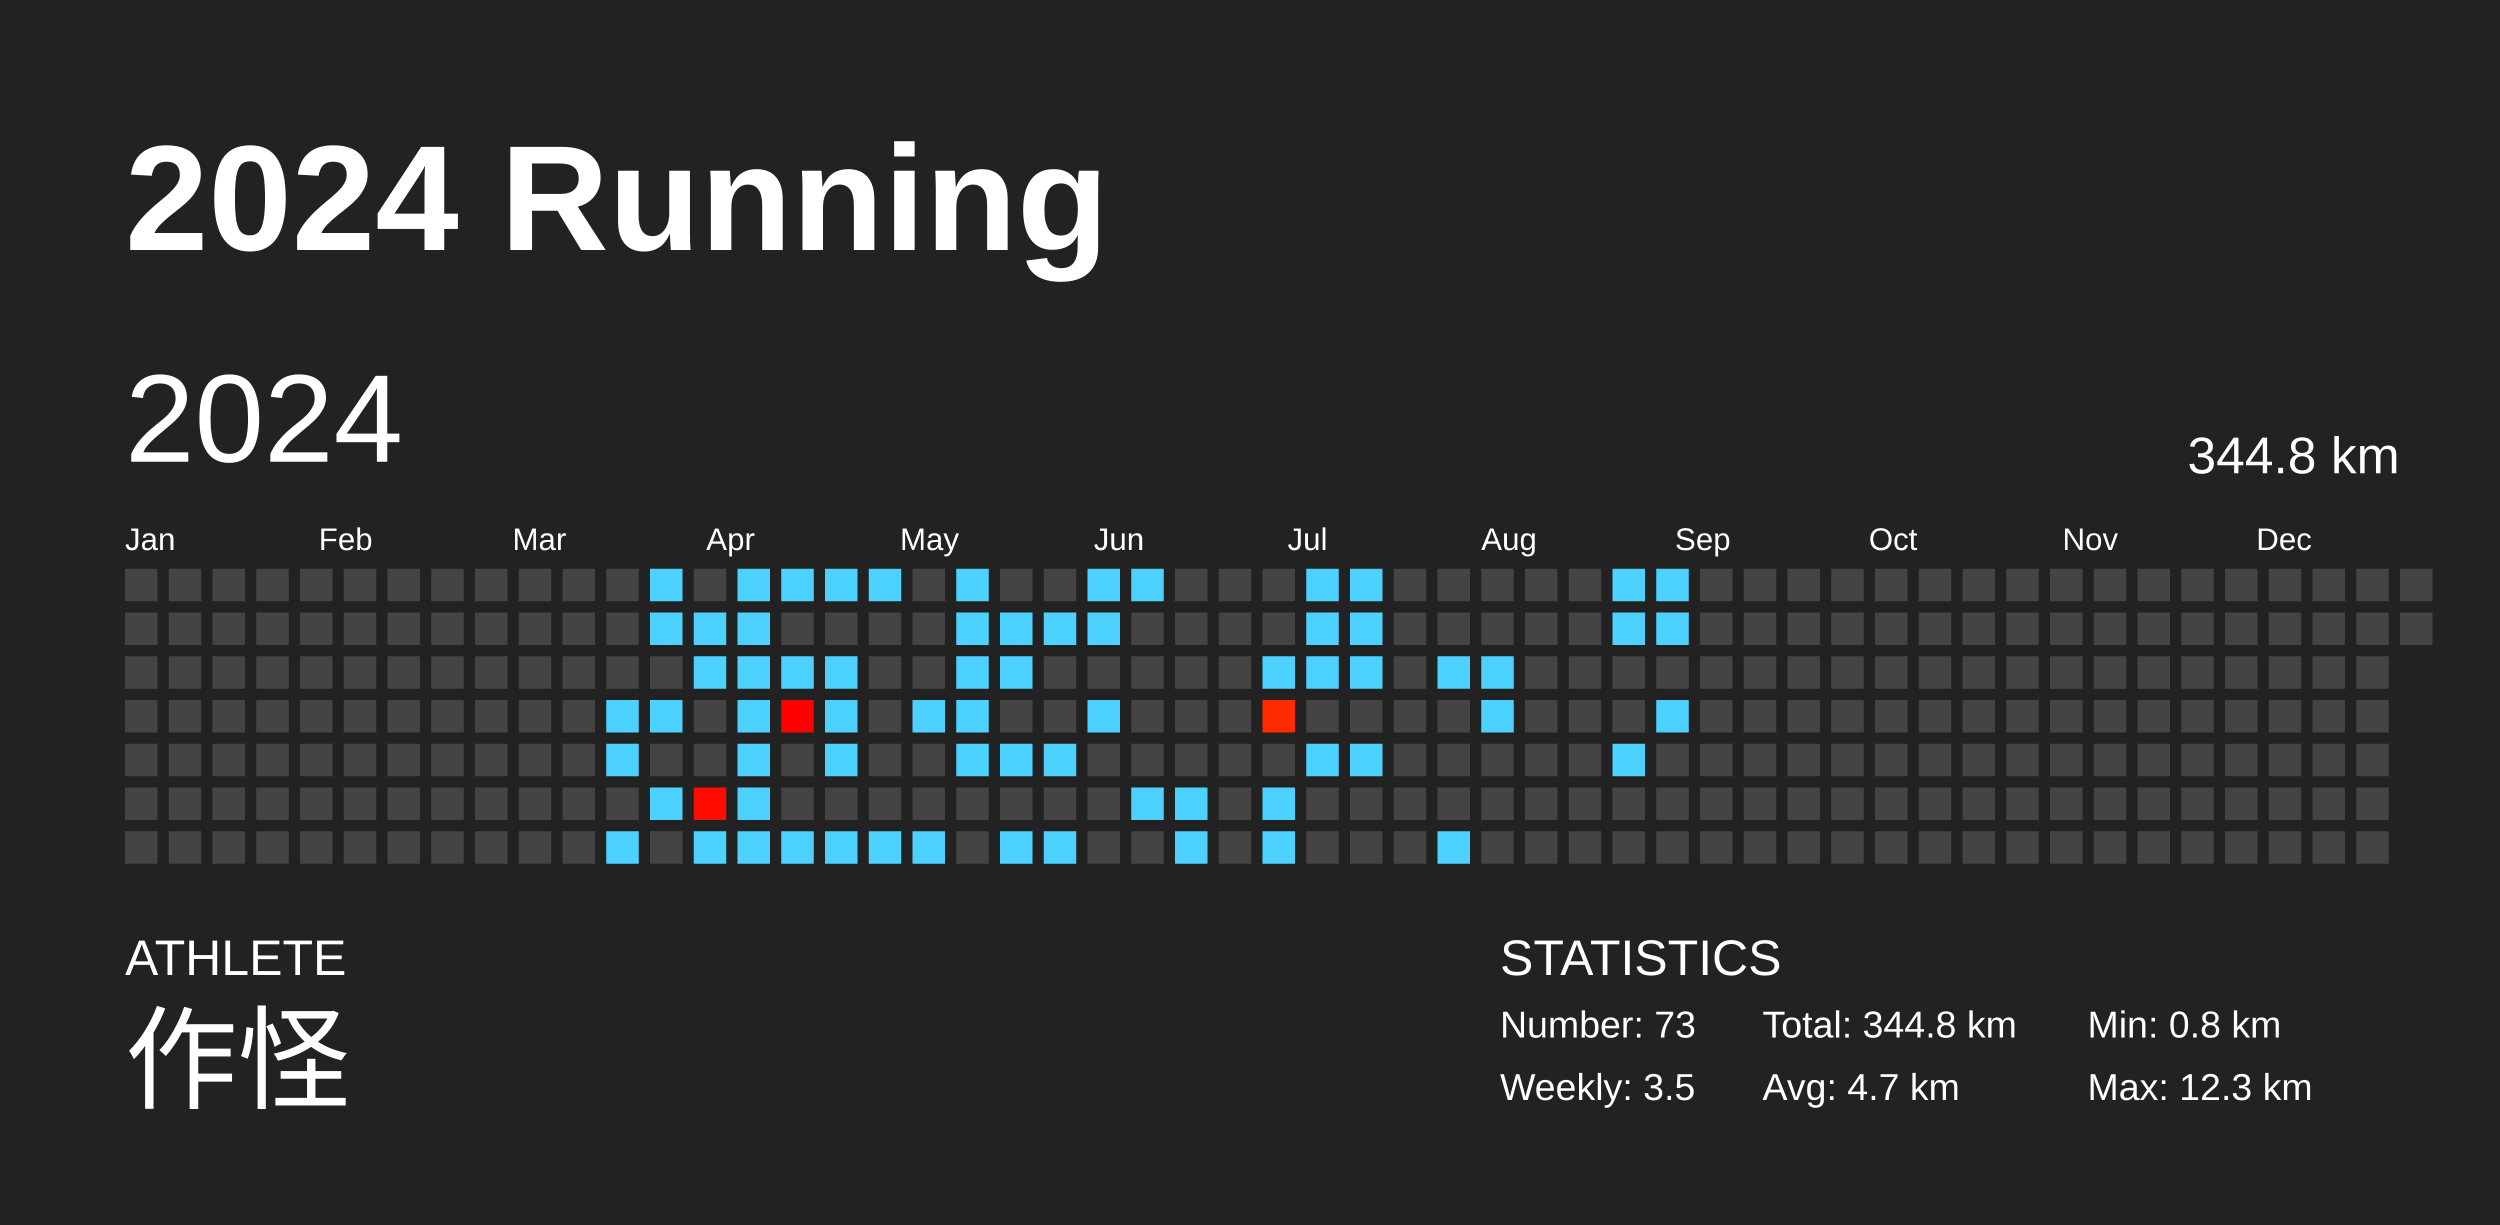
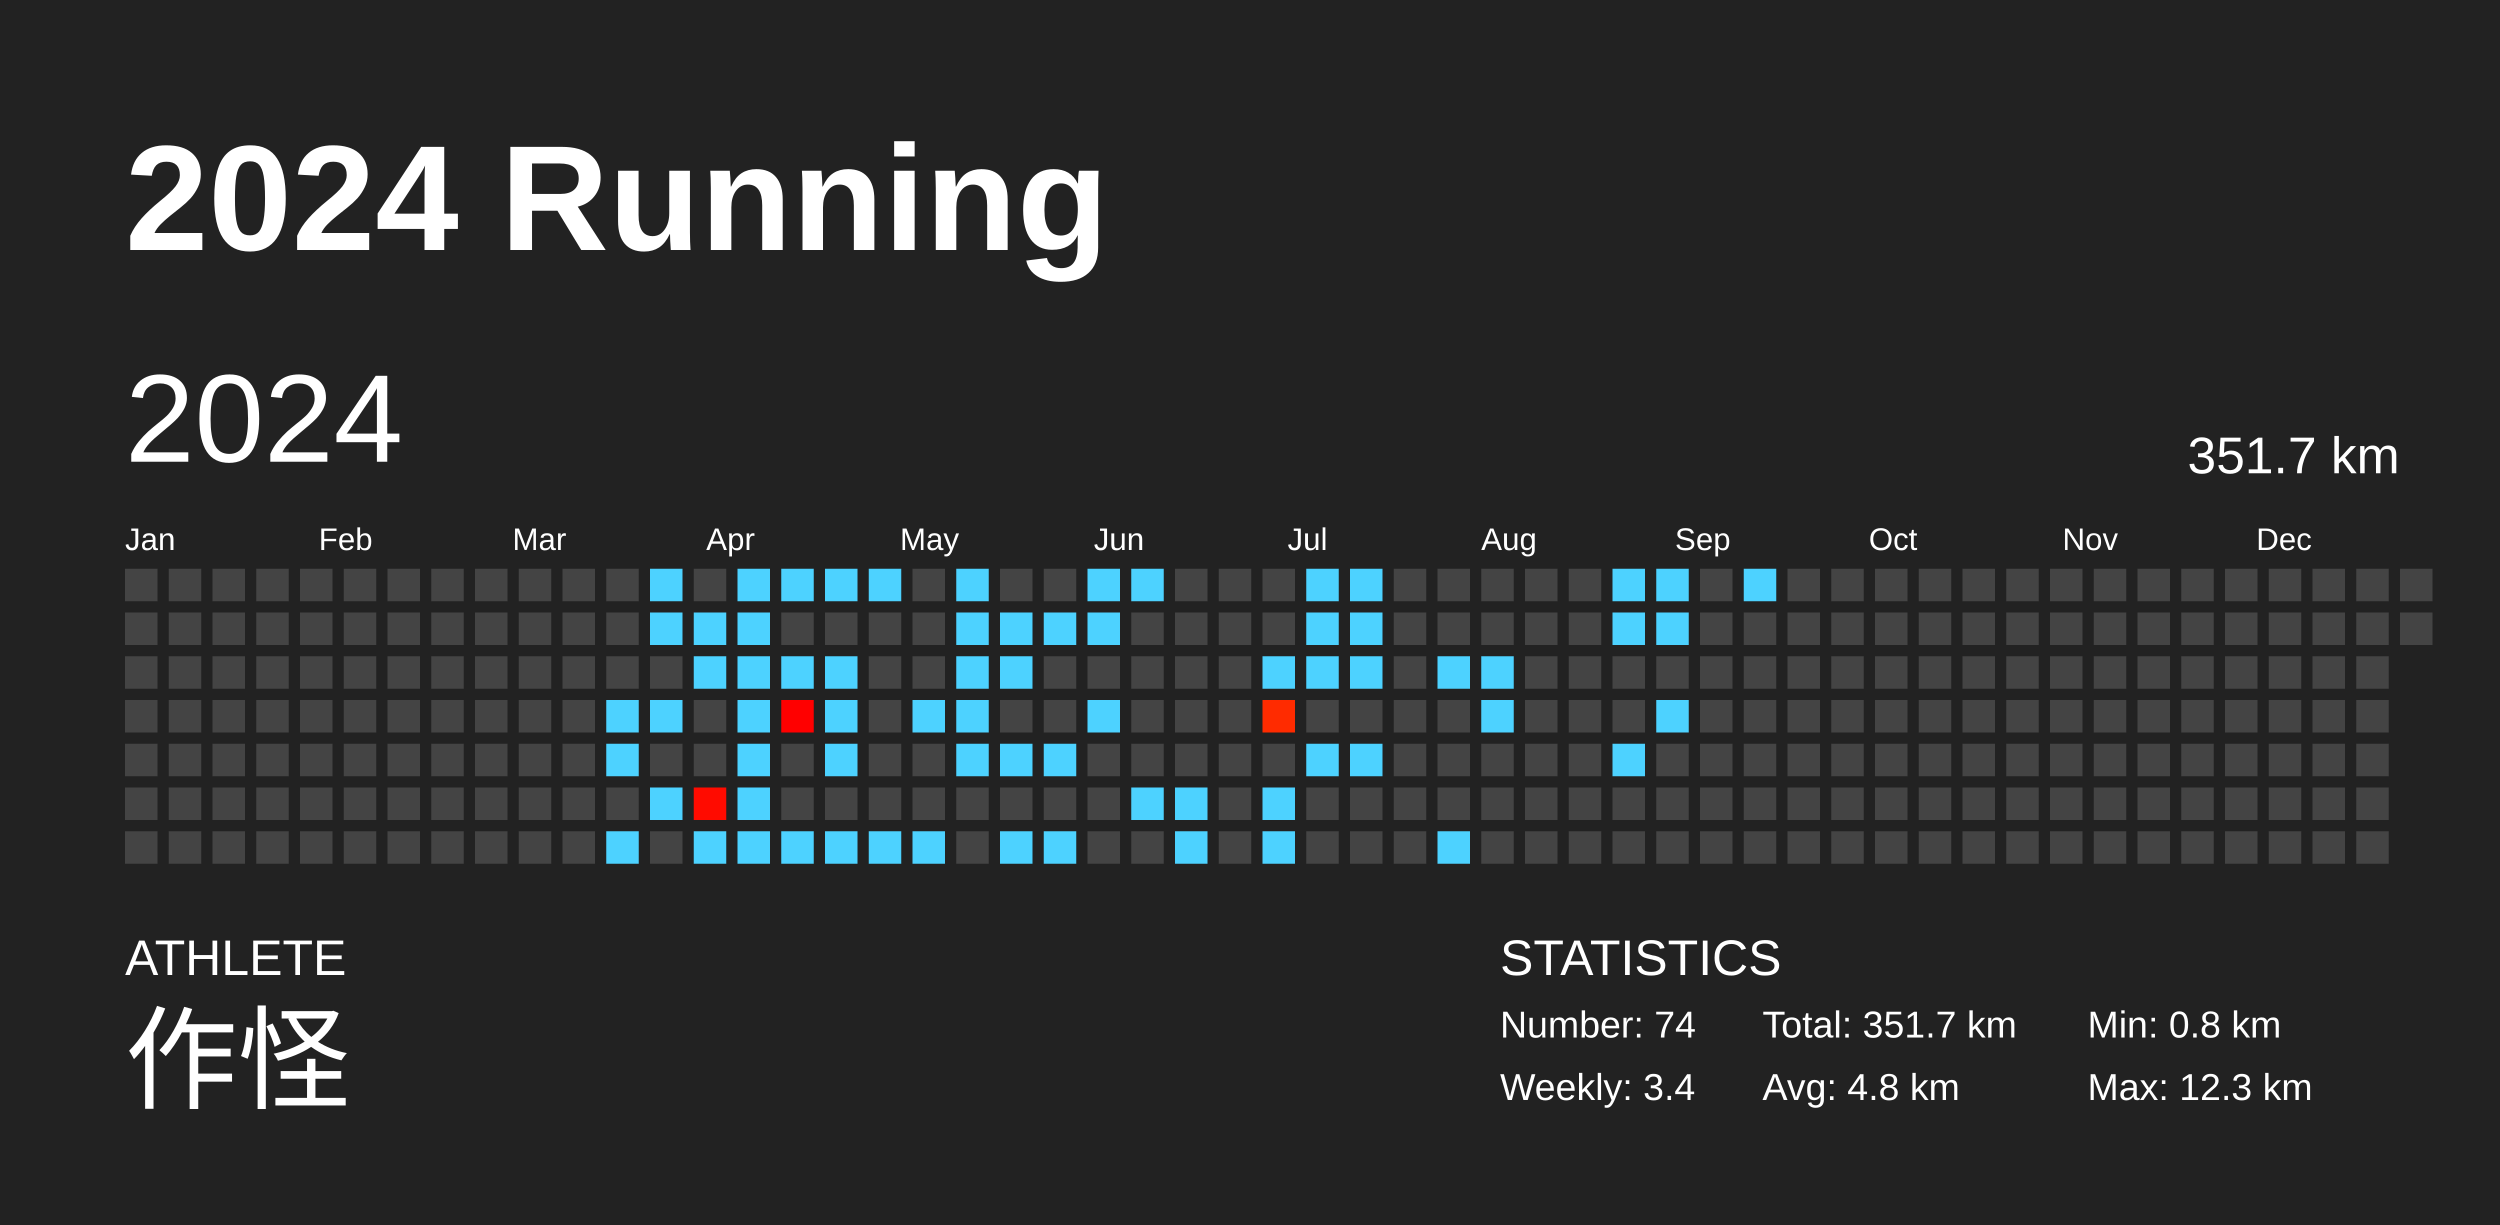
<svg xmlns="http://www.w3.org/2000/svg" baseProfile="full" height="98mm" version="1.1" viewBox="0,0,200,98" width="200mm">
  <defs />
  <rect fill="#222222" height="98" width="200" x="0" y="0" />
  <text fill="#FFFFFF" style="font-size:12px; font-family:Arial; font-weight:bold;" x="10" y="20">2024 Running</text>
  <text fill="#FFFFFF" style="font-size:4px; font-family:Arial" x="10" y="78">ATHLETE</text>
  <text fill="#FFFFFF" style="font-size:9px; font-family:Arial" x="10" y="88">作怪</text>
  <text fill="#FFFFFF" style="font-size:4px; font-family:Arial" x="120" y="78">STATISTICS</text>
-   <text fill="#FFFFFF" style="font-size:3px; font-family:Arial" x="120" y="83">Number: 73</text>
-   <text fill="#FFFFFF" style="font-size:3px; font-family:Arial" x="120" y="88">Weekly: 3.5</text>
-   <text fill="#FFFFFF" style="font-size:3px; font-family:Arial" x="141" y="83">Total: 344.8 km</text>
-   <text fill="#FFFFFF" style="font-size:3px; font-family:Arial" x="141" y="88">Avg: 4.7 km</text>
+   <text fill="#FFFFFF" style="font-size:3px; font-family:Arial" x="120" y="83">Number: 74</text>
+   <text fill="#FFFFFF" style="font-size:3px; font-family:Arial" x="120" y="88">Weekly: 3.4</text>
+   <text fill="#FFFFFF" style="font-size:3px; font-family:Arial" x="141" y="83">Total: 351.7 km</text>
+   <text fill="#FFFFFF" style="font-size:3px; font-family:Arial" x="141" y="88">Avg: 4.8 km</text>
  <text fill="#FFFFFF" style="font-size:3px; font-family:Arial" x="167" y="83">Min: 0.8 km</text>
  <text fill="#FFFFFF" style="font-size:3px; font-family:Arial" x="167" y="88">Max: 12.3 km</text>
  <text dominant-baseline="hanging" fill="#FFFFFF" style="font-size:10.0px; font-family:Arial;" x="10" y="30">2024</text>
-   <text dominant-baseline="hanging" fill="#FFFFFF" style="font-size:4.125px; font-family:Arial;" x="175" y="35">344.8 km</text>
+   <text dominant-baseline="hanging" fill="#FFFFFF" style="font-size:4.125px; font-family:Arial;" x="175" y="35">351.7 km</text>
  <text fill="#FFFFFF" style="font-size:2.5px; font-family:Arial" x="10.0" y="44">Jan</text>
  <text fill="#FFFFFF" style="font-size:2.5px; font-family:Arial" x="25.5" y="44">Feb</text>
  <text fill="#FFFFFF" style="font-size:2.5px; font-family:Arial" x="41.0" y="44">Mar</text>
  <text fill="#FFFFFF" style="font-size:2.5px; font-family:Arial" x="56.5" y="44">Apr</text>
  <text fill="#FFFFFF" style="font-size:2.5px; font-family:Arial" x="72.0" y="44">May</text>
  <text fill="#FFFFFF" style="font-size:2.5px; font-family:Arial" x="87.5" y="44">Jun</text>
  <text fill="#FFFFFF" style="font-size:2.5px; font-family:Arial" x="103.0" y="44">Jul</text>
  <text fill="#FFFFFF" style="font-size:2.5px; font-family:Arial" x="118.5" y="44">Aug</text>
  <text fill="#FFFFFF" style="font-size:2.5px; font-family:Arial" x="134.0" y="44">Sep</text>
  <text fill="#FFFFFF" style="font-size:2.5px; font-family:Arial" x="149.5" y="44">Oct</text>
  <text fill="#FFFFFF" style="font-size:2.5px; font-family:Arial" x="165.0" y="44">Nov</text>
  <text fill="#FFFFFF" style="font-size:2.5px; font-family:Arial" x="180.5" y="44">Dec</text>
  <rect fill="#444444" height="2.6" width="2.6" x="10.0" y="45.5" />
  <rect fill="#444444" height="2.6" width="2.6" x="10.0" y="49.0" />
  <rect fill="#444444" height="2.6" width="2.6" x="10.0" y="52.5" />
  <rect fill="#444444" height="2.6" width="2.6" x="10.0" y="56.0" />
  <rect fill="#444444" height="2.6" width="2.6" x="10.0" y="59.5" />
  <rect fill="#444444" height="2.6" width="2.6" x="10.0" y="63.0" />
  <rect fill="#444444" height="2.6" width="2.6" x="10.0" y="66.5" />
  <rect fill="#444444" height="2.6" width="2.6" x="13.5" y="45.5" />
  <rect fill="#444444" height="2.6" width="2.6" x="13.5" y="49.0" />
  <rect fill="#444444" height="2.6" width="2.6" x="13.5" y="52.5" />
  <rect fill="#444444" height="2.6" width="2.6" x="13.5" y="56.0" />
  <rect fill="#444444" height="2.6" width="2.6" x="13.5" y="59.5" />
  <rect fill="#444444" height="2.6" width="2.6" x="13.5" y="63.0" />
  <rect fill="#444444" height="2.6" width="2.6" x="13.5" y="66.5" />
  <rect fill="#444444" height="2.6" width="2.6" x="17.0" y="45.5" />
  <rect fill="#444444" height="2.6" width="2.6" x="17.0" y="49.0" />
  <rect fill="#444444" height="2.6" width="2.6" x="17.0" y="52.5" />
  <rect fill="#444444" height="2.6" width="2.6" x="17.0" y="56.0" />
  <rect fill="#444444" height="2.6" width="2.6" x="17.0" y="59.5" />
  <rect fill="#444444" height="2.6" width="2.6" x="17.0" y="63.0" />
  <rect fill="#444444" height="2.6" width="2.6" x="17.0" y="66.5" />
  <rect fill="#444444" height="2.6" width="2.6" x="20.5" y="45.5" />
  <rect fill="#444444" height="2.6" width="2.6" x="20.5" y="49.0" />
  <rect fill="#444444" height="2.6" width="2.6" x="20.5" y="52.5" />
  <rect fill="#444444" height="2.6" width="2.6" x="20.5" y="56.0" />
  <rect fill="#444444" height="2.6" width="2.6" x="20.5" y="59.5" />
  <rect fill="#444444" height="2.6" width="2.6" x="20.5" y="63.0" />
  <rect fill="#444444" height="2.6" width="2.6" x="20.5" y="66.5" />
  <rect fill="#444444" height="2.6" width="2.6" x="24.0" y="45.5" />
  <rect fill="#444444" height="2.6" width="2.6" x="24.0" y="49.0" />
  <rect fill="#444444" height="2.6" width="2.6" x="24.0" y="52.5" />
  <rect fill="#444444" height="2.6" width="2.6" x="24.0" y="56.0" />
  <rect fill="#444444" height="2.6" width="2.6" x="24.0" y="59.5" />
  <rect fill="#444444" height="2.6" width="2.6" x="24.0" y="63.0" />
  <rect fill="#444444" height="2.6" width="2.6" x="24.0" y="66.5" />
  <rect fill="#444444" height="2.6" width="2.6" x="27.5" y="45.5" />
  <rect fill="#444444" height="2.6" width="2.6" x="27.5" y="49.0" />
  <rect fill="#444444" height="2.6" width="2.6" x="27.5" y="52.5" />
  <rect fill="#444444" height="2.6" width="2.6" x="27.5" y="56.0" />
  <rect fill="#444444" height="2.6" width="2.6" x="27.5" y="59.5" />
  <rect fill="#444444" height="2.6" width="2.6" x="27.5" y="63.0" />
  <rect fill="#444444" height="2.6" width="2.6" x="27.5" y="66.5" />
  <rect fill="#444444" height="2.6" width="2.6" x="31.0" y="45.5" />
  <rect fill="#444444" height="2.6" width="2.6" x="31.0" y="49.0" />
  <rect fill="#444444" height="2.6" width="2.6" x="31.0" y="52.5" />
  <rect fill="#444444" height="2.6" width="2.6" x="31.0" y="56.0" />
  <rect fill="#444444" height="2.6" width="2.6" x="31.0" y="59.5" />
  <rect fill="#444444" height="2.6" width="2.6" x="31.0" y="63.0" />
  <rect fill="#444444" height="2.6" width="2.6" x="31.0" y="66.5" />
  <rect fill="#444444" height="2.6" width="2.6" x="34.5" y="45.5" />
  <rect fill="#444444" height="2.6" width="2.6" x="34.5" y="49.0" />
  <rect fill="#444444" height="2.6" width="2.6" x="34.5" y="52.5" />
  <rect fill="#444444" height="2.6" width="2.6" x="34.5" y="56.0" />
  <rect fill="#444444" height="2.6" width="2.6" x="34.5" y="59.5" />
  <rect fill="#444444" height="2.6" width="2.6" x="34.5" y="63.0" />
  <rect fill="#444444" height="2.6" width="2.6" x="34.5" y="66.5" />
  <rect fill="#444444" height="2.6" width="2.6" x="38.0" y="45.5" />
  <rect fill="#444444" height="2.6" width="2.6" x="38.0" y="49.0" />
  <rect fill="#444444" height="2.6" width="2.6" x="38.0" y="52.5" />
  <rect fill="#444444" height="2.6" width="2.6" x="38.0" y="56.0" />
  <rect fill="#444444" height="2.6" width="2.6" x="38.0" y="59.5" />
  <rect fill="#444444" height="2.6" width="2.6" x="38.0" y="63.0" />
  <rect fill="#444444" height="2.6" width="2.6" x="38.0" y="66.5" />
  <rect fill="#444444" height="2.6" width="2.6" x="41.5" y="45.5" />
  <rect fill="#444444" height="2.6" width="2.6" x="41.5" y="49.0" />
  <rect fill="#444444" height="2.6" width="2.6" x="41.5" y="52.5" />
  <rect fill="#444444" height="2.6" width="2.6" x="41.5" y="56.0" />
  <rect fill="#444444" height="2.6" width="2.6" x="41.5" y="59.5" />
  <rect fill="#444444" height="2.6" width="2.6" x="41.5" y="63.0" />
  <rect fill="#444444" height="2.6" width="2.6" x="41.5" y="66.5" />
  <rect fill="#444444" height="2.6" width="2.6" x="45.0" y="45.5" />
  <rect fill="#444444" height="2.6" width="2.6" x="45.0" y="49.0" />
  <rect fill="#444444" height="2.6" width="2.6" x="45.0" y="52.5" />
  <rect fill="#444444" height="2.6" width="2.6" x="45.0" y="56.0" />
  <rect fill="#444444" height="2.6" width="2.6" x="45.0" y="59.5" />
  <rect fill="#444444" height="2.6" width="2.6" x="45.0" y="63.0" />
  <rect fill="#444444" height="2.6" width="2.6" x="45.0" y="66.5" />
  <rect fill="#444444" height="2.6" width="2.6" x="48.5" y="45.5" />
  <rect fill="#444444" height="2.6" width="2.6" x="48.5" y="49.0" />
  <rect fill="#444444" height="2.6" width="2.6" x="48.5" y="52.5" />
  <rect fill="#4dd2ff" height="2.6" width="2.6" x="48.5" y="56.0" />
  <rect fill="#4dd2ff" height="2.6" width="2.6" x="48.5" y="59.5" />
  <rect fill="#444444" height="2.6" width="2.6" x="48.5" y="63.0" />
  <rect fill="#4dd2ff" height="2.6" width="2.6" x="48.5" y="66.5" />
  <rect fill="#4dd2ff" height="2.6" width="2.6" x="52.0" y="45.5" />
  <rect fill="#4dd2ff" height="2.6" width="2.6" x="52.0" y="49.0" />
  <rect fill="#444444" height="2.6" width="2.6" x="52.0" y="52.5" />
  <rect fill="#4dd2ff" height="2.6" width="2.6" x="52.0" y="56.0" />
  <rect fill="#444444" height="2.6" width="2.6" x="52.0" y="59.5" />
  <rect fill="#4dd2ff" height="2.6" width="2.6" x="52.0" y="63.0" />
  <rect fill="#444444" height="2.6" width="2.6" x="52.0" y="66.5" />
  <rect fill="#444444" height="2.6" width="2.6" x="55.5" y="45.5" />
  <rect fill="#4dd2ff" height="2.6" width="2.6" x="55.5" y="49.0" />
  <rect fill="#4dd2ff" height="2.6" width="2.6" x="55.5" y="52.5" />
  <rect fill="#444444" height="2.6" width="2.6" x="55.5" y="56.0" />
  <rect fill="#444444" height="2.6" width="2.6" x="55.5" y="59.5" />
  <rect fill="#ff0b00" height="2.6" width="2.6" x="55.5" y="63.0" />
  <rect fill="#4dd2ff" height="2.6" width="2.6" x="55.5" y="66.5" />
  <rect fill="#4dd2ff" height="2.6" width="2.6" x="59.0" y="45.5" />
  <rect fill="#4dd2ff" height="2.6" width="2.6" x="59.0" y="49.0" />
  <rect fill="#4dd2ff" height="2.6" width="2.6" x="59.0" y="52.5" />
  <rect fill="#4dd2ff" height="2.6" width="2.6" x="59.0" y="56.0" />
  <rect fill="#4dd2ff" height="2.6" width="2.6" x="59.0" y="59.5" />
  <rect fill="#4dd2ff" height="2.6" width="2.6" x="59.0" y="63.0" />
  <rect fill="#4dd2ff" height="2.6" width="2.6" x="59.0" y="66.5" />
  <rect fill="#4dd2ff" height="2.6" width="2.6" x="62.5" y="45.5" />
  <rect fill="#444444" height="2.6" width="2.6" x="62.5" y="49.0" />
  <rect fill="#4dd2ff" height="2.6" width="2.6" x="62.5" y="52.5" />
  <rect fill="#ff0000" height="2.6" width="2.6" x="62.5" y="56.0" />
  <rect fill="#444444" height="2.6" width="2.6" x="62.5" y="59.5" />
  <rect fill="#444444" height="2.6" width="2.6" x="62.5" y="63.0" />
  <rect fill="#4dd2ff" height="2.6" width="2.6" x="62.5" y="66.5" />
  <rect fill="#4dd2ff" height="2.6" width="2.6" x="66.0" y="45.5" />
  <rect fill="#444444" height="2.6" width="2.6" x="66.0" y="49.0" />
  <rect fill="#4dd2ff" height="2.6" width="2.6" x="66.0" y="52.5" />
  <rect fill="#4dd2ff" height="2.6" width="2.6" x="66.0" y="56.0" />
  <rect fill="#4dd2ff" height="2.6" width="2.6" x="66.0" y="59.5" />
  <rect fill="#444444" height="2.6" width="2.6" x="66.0" y="63.0" />
  <rect fill="#4dd2ff" height="2.6" width="2.6" x="66.0" y="66.5" />
  <rect fill="#4dd2ff" height="2.6" width="2.6" x="69.5" y="45.5" />
  <rect fill="#444444" height="2.6" width="2.6" x="69.5" y="49.0" />
  <rect fill="#444444" height="2.6" width="2.6" x="69.5" y="52.5" />
  <rect fill="#444444" height="2.6" width="2.6" x="69.5" y="56.0" />
  <rect fill="#444444" height="2.6" width="2.6" x="69.5" y="59.5" />
  <rect fill="#444444" height="2.6" width="2.6" x="69.5" y="63.0" />
  <rect fill="#4dd2ff" height="2.6" width="2.6" x="69.5" y="66.5" />
  <rect fill="#444444" height="2.6" width="2.6" x="73.0" y="45.5" />
  <rect fill="#444444" height="2.6" width="2.6" x="73.0" y="49.0" />
  <rect fill="#444444" height="2.6" width="2.6" x="73.0" y="52.5" />
  <rect fill="#4dd2ff" height="2.6" width="2.6" x="73.0" y="56.0" />
  <rect fill="#444444" height="2.6" width="2.6" x="73.0" y="59.5" />
  <rect fill="#444444" height="2.6" width="2.6" x="73.0" y="63.0" />
  <rect fill="#4dd2ff" height="2.6" width="2.6" x="73.0" y="66.5" />
  <rect fill="#4dd2ff" height="2.6" width="2.6" x="76.5" y="45.5" />
  <rect fill="#4dd2ff" height="2.6" width="2.6" x="76.5" y="49.0" />
  <rect fill="#4dd2ff" height="2.6" width="2.6" x="76.5" y="52.5" />
  <rect fill="#4dd2ff" height="2.6" width="2.6" x="76.5" y="56.0" />
  <rect fill="#4dd2ff" height="2.6" width="2.6" x="76.5" y="59.5" />
  <rect fill="#444444" height="2.6" width="2.6" x="76.5" y="63.0" />
  <rect fill="#444444" height="2.6" width="2.6" x="76.5" y="66.5" />
  <rect fill="#444444" height="2.6" width="2.6" x="80.0" y="45.5" />
  <rect fill="#4dd2ff" height="2.6" width="2.6" x="80.0" y="49.0" />
  <rect fill="#4dd2ff" height="2.6" width="2.6" x="80.0" y="52.5" />
  <rect fill="#444444" height="2.6" width="2.6" x="80.0" y="56.0" />
  <rect fill="#4dd2ff" height="2.6" width="2.6" x="80.0" y="59.5" />
  <rect fill="#444444" height="2.6" width="2.6" x="80.0" y="63.0" />
  <rect fill="#4dd2ff" height="2.6" width="2.6" x="80.0" y="66.5" />
  <rect fill="#444444" height="2.6" width="2.6" x="83.5" y="45.5" />
  <rect fill="#4dd2ff" height="2.6" width="2.6" x="83.5" y="49.0" />
  <rect fill="#444444" height="2.6" width="2.6" x="83.5" y="52.5" />
  <rect fill="#444444" height="2.6" width="2.6" x="83.5" y="56.0" />
  <rect fill="#4dd2ff" height="2.6" width="2.6" x="83.5" y="59.5" />
  <rect fill="#444444" height="2.6" width="2.6" x="83.5" y="63.0" />
  <rect fill="#4dd2ff" height="2.6" width="2.6" x="83.5" y="66.5" />
  <rect fill="#4dd2ff" height="2.6" width="2.6" x="87.0" y="45.5" />
  <rect fill="#4dd2ff" height="2.6" width="2.6" x="87.0" y="49.0" />
  <rect fill="#444444" height="2.6" width="2.6" x="87.0" y="52.5" />
  <rect fill="#4dd2ff" height="2.6" width="2.6" x="87.0" y="56.0" />
  <rect fill="#444444" height="2.6" width="2.6" x="87.0" y="59.5" />
  <rect fill="#444444" height="2.6" width="2.6" x="87.0" y="63.0" />
  <rect fill="#444444" height="2.6" width="2.6" x="87.0" y="66.5" />
  <rect fill="#4dd2ff" height="2.6" width="2.6" x="90.5" y="45.5" />
  <rect fill="#444444" height="2.6" width="2.6" x="90.5" y="49.0" />
  <rect fill="#444444" height="2.6" width="2.6" x="90.5" y="52.5" />
  <rect fill="#444444" height="2.6" width="2.6" x="90.5" y="56.0" />
  <rect fill="#444444" height="2.6" width="2.6" x="90.5" y="59.5" />
  <rect fill="#4dd2ff" height="2.6" width="2.6" x="90.5" y="63.0" />
  <rect fill="#444444" height="2.6" width="2.6" x="90.5" y="66.5" />
  <rect fill="#444444" height="2.6" width="2.6" x="94.0" y="45.5" />
  <rect fill="#444444" height="2.6" width="2.6" x="94.0" y="49.0" />
  <rect fill="#444444" height="2.6" width="2.6" x="94.0" y="52.5" />
  <rect fill="#444444" height="2.6" width="2.6" x="94.0" y="56.0" />
  <rect fill="#444444" height="2.6" width="2.6" x="94.0" y="59.5" />
  <rect fill="#4dd2ff" height="2.6" width="2.6" x="94.0" y="63.0" />
  <rect fill="#4dd2ff" height="2.6" width="2.6" x="94.0" y="66.5" />
  <rect fill="#444444" height="2.6" width="2.6" x="97.5" y="45.5" />
  <rect fill="#444444" height="2.6" width="2.6" x="97.5" y="49.0" />
  <rect fill="#444444" height="2.6" width="2.6" x="97.5" y="52.5" />
  <rect fill="#444444" height="2.6" width="2.6" x="97.5" y="56.0" />
  <rect fill="#444444" height="2.6" width="2.6" x="97.5" y="59.5" />
  <rect fill="#444444" height="2.6" width="2.6" x="97.5" y="63.0" />
  <rect fill="#444444" height="2.6" width="2.6" x="97.5" y="66.5" />
  <rect fill="#444444" height="2.6" width="2.6" x="101.0" y="45.5" />
  <rect fill="#444444" height="2.6" width="2.6" x="101.0" y="49.0" />
  <rect fill="#4dd2ff" height="2.6" width="2.6" x="101.0" y="52.5" />
  <rect fill="#ff2b00" height="2.6" width="2.6" x="101.0" y="56.0" />
  <rect fill="#444444" height="2.6" width="2.6" x="101.0" y="59.5" />
  <rect fill="#4dd2ff" height="2.6" width="2.6" x="101.0" y="63.0" />
  <rect fill="#4dd2ff" height="2.6" width="2.6" x="101.0" y="66.5" />
  <rect fill="#4dd2ff" height="2.6" width="2.6" x="104.5" y="45.5" />
  <rect fill="#4dd2ff" height="2.6" width="2.6" x="104.5" y="49.0" />
  <rect fill="#4dd2ff" height="2.6" width="2.6" x="104.5" y="52.5" />
  <rect fill="#444444" height="2.6" width="2.6" x="104.5" y="56.0" />
  <rect fill="#4dd2ff" height="2.6" width="2.6" x="104.5" y="59.5" />
  <rect fill="#444444" height="2.6" width="2.6" x="104.5" y="63.0" />
  <rect fill="#444444" height="2.6" width="2.6" x="104.5" y="66.5" />
  <rect fill="#4dd2ff" height="2.6" width="2.6" x="108.0" y="45.5" />
  <rect fill="#4dd2ff" height="2.6" width="2.6" x="108.0" y="49.0" />
  <rect fill="#4dd2ff" height="2.6" width="2.6" x="108.0" y="52.5" />
  <rect fill="#444444" height="2.6" width="2.6" x="108.0" y="56.0" />
  <rect fill="#4dd2ff" height="2.6" width="2.6" x="108.0" y="59.5" />
  <rect fill="#444444" height="2.6" width="2.6" x="108.0" y="63.0" />
  <rect fill="#444444" height="2.6" width="2.6" x="108.0" y="66.5" />
  <rect fill="#444444" height="2.6" width="2.6" x="111.5" y="45.5" />
  <rect fill="#444444" height="2.6" width="2.6" x="111.5" y="49.0" />
  <rect fill="#444444" height="2.6" width="2.6" x="111.5" y="52.5" />
  <rect fill="#444444" height="2.6" width="2.6" x="111.5" y="56.0" />
  <rect fill="#444444" height="2.6" width="2.6" x="111.5" y="59.5" />
  <rect fill="#444444" height="2.6" width="2.6" x="111.5" y="63.0" />
  <rect fill="#444444" height="2.6" width="2.6" x="111.5" y="66.5" />
  <rect fill="#444444" height="2.6" width="2.6" x="115.0" y="45.5" />
  <rect fill="#444444" height="2.6" width="2.6" x="115.0" y="49.0" />
  <rect fill="#4dd2ff" height="2.6" width="2.6" x="115.0" y="52.5" />
  <rect fill="#444444" height="2.6" width="2.6" x="115.0" y="56.0" />
  <rect fill="#444444" height="2.6" width="2.6" x="115.0" y="59.5" />
  <rect fill="#444444" height="2.6" width="2.6" x="115.0" y="63.0" />
  <rect fill="#4dd2ff" height="2.6" width="2.6" x="115.0" y="66.5" />
  <rect fill="#444444" height="2.6" width="2.6" x="118.5" y="45.5" />
  <rect fill="#444444" height="2.6" width="2.6" x="118.5" y="49.0" />
  <rect fill="#4dd2ff" height="2.6" width="2.6" x="118.5" y="52.5" />
  <rect fill="#4dd2ff" height="2.6" width="2.6" x="118.5" y="56.0" />
  <rect fill="#444444" height="2.6" width="2.6" x="118.5" y="59.5" />
  <rect fill="#444444" height="2.6" width="2.6" x="118.5" y="63.0" />
  <rect fill="#444444" height="2.6" width="2.6" x="118.5" y="66.5" />
  <rect fill="#444444" height="2.6" width="2.6" x="122.0" y="45.5" />
  <rect fill="#444444" height="2.6" width="2.6" x="122.0" y="49.0" />
  <rect fill="#444444" height="2.6" width="2.6" x="122.0" y="52.5" />
  <rect fill="#444444" height="2.6" width="2.6" x="122.0" y="56.0" />
  <rect fill="#444444" height="2.6" width="2.6" x="122.0" y="59.5" />
  <rect fill="#444444" height="2.6" width="2.6" x="122.0" y="63.0" />
  <rect fill="#444444" height="2.6" width="2.6" x="122.0" y="66.5" />
  <rect fill="#444444" height="2.6" width="2.6" x="125.5" y="45.5" />
  <rect fill="#444444" height="2.6" width="2.6" x="125.5" y="49.0" />
  <rect fill="#444444" height="2.6" width="2.6" x="125.5" y="52.5" />
  <rect fill="#444444" height="2.6" width="2.6" x="125.5" y="56.0" />
  <rect fill="#444444" height="2.6" width="2.6" x="125.5" y="59.5" />
  <rect fill="#444444" height="2.6" width="2.6" x="125.5" y="63.0" />
  <rect fill="#444444" height="2.6" width="2.6" x="125.5" y="66.5" />
  <rect fill="#4dd2ff" height="2.6" width="2.6" x="129.0" y="45.5" />
  <rect fill="#4dd2ff" height="2.6" width="2.6" x="129.0" y="49.0" />
  <rect fill="#444444" height="2.6" width="2.6" x="129.0" y="52.5" />
  <rect fill="#444444" height="2.6" width="2.6" x="129.0" y="56.0" />
  <rect fill="#4dd2ff" height="2.6" width="2.6" x="129.0" y="59.5" />
  <rect fill="#444444" height="2.6" width="2.6" x="129.0" y="63.0" />
  <rect fill="#444444" height="2.6" width="2.6" x="129.0" y="66.5" />
  <rect fill="#4dd2ff" height="2.6" width="2.6" x="132.5" y="45.5" />
  <rect fill="#4dd2ff" height="2.6" width="2.6" x="132.5" y="49.0" />
  <rect fill="#444444" height="2.6" width="2.6" x="132.5" y="52.5" />
  <rect fill="#4dd2ff" height="2.6" width="2.6" x="132.5" y="56.0" />
  <rect fill="#444444" height="2.6" width="2.6" x="132.5" y="59.5" />
  <rect fill="#444444" height="2.6" width="2.6" x="132.5" y="63.0" />
  <rect fill="#444444" height="2.6" width="2.6" x="132.5" y="66.5" />
  <rect fill="#444444" height="2.6" width="2.6" x="136.0" y="45.5" />
  <rect fill="#444444" height="2.6" width="2.6" x="136.0" y="49.0" />
  <rect fill="#444444" height="2.6" width="2.6" x="136.0" y="52.5" />
  <rect fill="#444444" height="2.6" width="2.6" x="136.0" y="56.0" />
  <rect fill="#444444" height="2.6" width="2.6" x="136.0" y="59.5" />
  <rect fill="#444444" height="2.6" width="2.6" x="136.0" y="63.0" />
  <rect fill="#444444" height="2.6" width="2.6" x="136.0" y="66.5" />
-   <rect fill="#444444" height="2.6" width="2.6" x="139.5" y="45.5" />
+   <rect fill="#4dd2ff" height="2.6" width="2.6" x="139.5" y="45.5" />
  <rect fill="#444444" height="2.6" width="2.6" x="139.5" y="49.0" />
  <rect fill="#444444" height="2.6" width="2.6" x="139.5" y="52.5" />
  <rect fill="#444444" height="2.6" width="2.6" x="139.5" y="56.0" />
  <rect fill="#444444" height="2.6" width="2.6" x="139.5" y="59.5" />
  <rect fill="#444444" height="2.6" width="2.6" x="139.5" y="63.0" />
  <rect fill="#444444" height="2.6" width="2.6" x="139.5" y="66.5" />
  <rect fill="#444444" height="2.6" width="2.6" x="143.0" y="45.5" />
  <rect fill="#444444" height="2.6" width="2.6" x="143.0" y="49.0" />
  <rect fill="#444444" height="2.6" width="2.6" x="143.0" y="52.5" />
  <rect fill="#444444" height="2.6" width="2.6" x="143.0" y="56.0" />
  <rect fill="#444444" height="2.6" width="2.6" x="143.0" y="59.5" />
  <rect fill="#444444" height="2.6" width="2.6" x="143.0" y="63.0" />
  <rect fill="#444444" height="2.6" width="2.6" x="143.0" y="66.5" />
  <rect fill="#444444" height="2.6" width="2.6" x="146.5" y="45.5" />
  <rect fill="#444444" height="2.6" width="2.6" x="146.5" y="49.0" />
  <rect fill="#444444" height="2.6" width="2.6" x="146.5" y="52.5" />
  <rect fill="#444444" height="2.6" width="2.6" x="146.5" y="56.0" />
  <rect fill="#444444" height="2.6" width="2.6" x="146.5" y="59.5" />
  <rect fill="#444444" height="2.6" width="2.6" x="146.5" y="63.0" />
  <rect fill="#444444" height="2.6" width="2.6" x="146.5" y="66.5" />
  <rect fill="#444444" height="2.6" width="2.6" x="150.0" y="45.5" />
  <rect fill="#444444" height="2.6" width="2.6" x="150.0" y="49.0" />
  <rect fill="#444444" height="2.6" width="2.6" x="150.0" y="52.5" />
  <rect fill="#444444" height="2.6" width="2.6" x="150.0" y="56.0" />
  <rect fill="#444444" height="2.6" width="2.6" x="150.0" y="59.5" />
  <rect fill="#444444" height="2.6" width="2.6" x="150.0" y="63.0" />
  <rect fill="#444444" height="2.6" width="2.6" x="150.0" y="66.5" />
  <rect fill="#444444" height="2.6" width="2.6" x="153.5" y="45.5" />
  <rect fill="#444444" height="2.6" width="2.6" x="153.5" y="49.0" />
  <rect fill="#444444" height="2.6" width="2.6" x="153.5" y="52.5" />
  <rect fill="#444444" height="2.6" width="2.6" x="153.5" y="56.0" />
  <rect fill="#444444" height="2.6" width="2.6" x="153.5" y="59.5" />
  <rect fill="#444444" height="2.6" width="2.6" x="153.5" y="63.0" />
  <rect fill="#444444" height="2.6" width="2.6" x="153.5" y="66.5" />
  <rect fill="#444444" height="2.6" width="2.6" x="157.0" y="45.5" />
  <rect fill="#444444" height="2.6" width="2.6" x="157.0" y="49.0" />
  <rect fill="#444444" height="2.6" width="2.6" x="157.0" y="52.5" />
  <rect fill="#444444" height="2.6" width="2.6" x="157.0" y="56.0" />
  <rect fill="#444444" height="2.6" width="2.6" x="157.0" y="59.5" />
  <rect fill="#444444" height="2.6" width="2.6" x="157.0" y="63.0" />
  <rect fill="#444444" height="2.6" width="2.6" x="157.0" y="66.5" />
  <rect fill="#444444" height="2.6" width="2.6" x="160.5" y="45.5" />
  <rect fill="#444444" height="2.6" width="2.6" x="160.5" y="49.0" />
  <rect fill="#444444" height="2.6" width="2.6" x="160.5" y="52.5" />
  <rect fill="#444444" height="2.6" width="2.6" x="160.5" y="56.0" />
  <rect fill="#444444" height="2.6" width="2.6" x="160.5" y="59.5" />
  <rect fill="#444444" height="2.6" width="2.6" x="160.5" y="63.0" />
  <rect fill="#444444" height="2.6" width="2.6" x="160.5" y="66.5" />
  <rect fill="#444444" height="2.6" width="2.6" x="164.0" y="45.5" />
  <rect fill="#444444" height="2.6" width="2.6" x="164.0" y="49.0" />
  <rect fill="#444444" height="2.6" width="2.6" x="164.0" y="52.5" />
  <rect fill="#444444" height="2.6" width="2.6" x="164.0" y="56.0" />
  <rect fill="#444444" height="2.6" width="2.6" x="164.0" y="59.5" />
  <rect fill="#444444" height="2.6" width="2.6" x="164.0" y="63.0" />
  <rect fill="#444444" height="2.6" width="2.6" x="164.0" y="66.5" />
  <rect fill="#444444" height="2.6" width="2.6" x="167.5" y="45.5" />
  <rect fill="#444444" height="2.6" width="2.6" x="167.5" y="49.0" />
  <rect fill="#444444" height="2.6" width="2.6" x="167.5" y="52.5" />
  <rect fill="#444444" height="2.6" width="2.6" x="167.5" y="56.0" />
  <rect fill="#444444" height="2.6" width="2.6" x="167.5" y="59.5" />
  <rect fill="#444444" height="2.6" width="2.6" x="167.5" y="63.0" />
  <rect fill="#444444" height="2.6" width="2.6" x="167.5" y="66.5" />
  <rect fill="#444444" height="2.6" width="2.6" x="171.0" y="45.5" />
  <rect fill="#444444" height="2.6" width="2.6" x="171.0" y="49.0" />
  <rect fill="#444444" height="2.6" width="2.6" x="171.0" y="52.5" />
  <rect fill="#444444" height="2.6" width="2.6" x="171.0" y="56.0" />
  <rect fill="#444444" height="2.6" width="2.6" x="171.0" y="59.5" />
  <rect fill="#444444" height="2.6" width="2.6" x="171.0" y="63.0" />
  <rect fill="#444444" height="2.6" width="2.6" x="171.0" y="66.5" />
  <rect fill="#444444" height="2.6" width="2.6" x="174.5" y="45.5" />
  <rect fill="#444444" height="2.6" width="2.6" x="174.5" y="49.0" />
  <rect fill="#444444" height="2.6" width="2.6" x="174.5" y="52.5" />
  <rect fill="#444444" height="2.6" width="2.6" x="174.5" y="56.0" />
  <rect fill="#444444" height="2.6" width="2.6" x="174.5" y="59.5" />
  <rect fill="#444444" height="2.6" width="2.6" x="174.5" y="63.0" />
  <rect fill="#444444" height="2.6" width="2.6" x="174.5" y="66.5" />
  <rect fill="#444444" height="2.6" width="2.6" x="178.0" y="45.5" />
  <rect fill="#444444" height="2.6" width="2.6" x="178.0" y="49.0" />
  <rect fill="#444444" height="2.6" width="2.6" x="178.0" y="52.5" />
  <rect fill="#444444" height="2.6" width="2.6" x="178.0" y="56.0" />
  <rect fill="#444444" height="2.6" width="2.6" x="178.0" y="59.5" />
  <rect fill="#444444" height="2.6" width="2.6" x="178.0" y="63.0" />
  <rect fill="#444444" height="2.6" width="2.6" x="178.0" y="66.5" />
  <rect fill="#444444" height="2.6" width="2.6" x="181.5" y="45.5" />
  <rect fill="#444444" height="2.6" width="2.6" x="181.5" y="49.0" />
  <rect fill="#444444" height="2.6" width="2.6" x="181.5" y="52.5" />
  <rect fill="#444444" height="2.6" width="2.6" x="181.5" y="56.0" />
  <rect fill="#444444" height="2.6" width="2.6" x="181.5" y="59.5" />
  <rect fill="#444444" height="2.6" width="2.6" x="181.5" y="63.0" />
  <rect fill="#444444" height="2.6" width="2.6" x="181.5" y="66.5" />
  <rect fill="#444444" height="2.6" width="2.6" x="185.0" y="45.5" />
  <rect fill="#444444" height="2.6" width="2.6" x="185.0" y="49.0" />
  <rect fill="#444444" height="2.6" width="2.6" x="185.0" y="52.5" />
  <rect fill="#444444" height="2.6" width="2.6" x="185.0" y="56.0" />
  <rect fill="#444444" height="2.6" width="2.6" x="185.0" y="59.5" />
  <rect fill="#444444" height="2.6" width="2.6" x="185.0" y="63.0" />
  <rect fill="#444444" height="2.6" width="2.6" x="185.0" y="66.5" />
  <rect fill="#444444" height="2.6" width="2.6" x="188.5" y="45.5" />
  <rect fill="#444444" height="2.6" width="2.6" x="188.5" y="49.0" />
  <rect fill="#444444" height="2.6" width="2.6" x="188.5" y="52.5" />
  <rect fill="#444444" height="2.6" width="2.6" x="188.5" y="56.0" />
  <rect fill="#444444" height="2.6" width="2.6" x="188.5" y="59.5" />
  <rect fill="#444444" height="2.6" width="2.6" x="188.5" y="63.0" />
  <rect fill="#444444" height="2.6" width="2.6" x="188.5" y="66.5" />
  <rect fill="#444444" height="2.6" width="2.6" x="192.0" y="45.5" />
  <rect fill="#444444" height="2.6" width="2.6" x="192.0" y="49.0" />
</svg>
